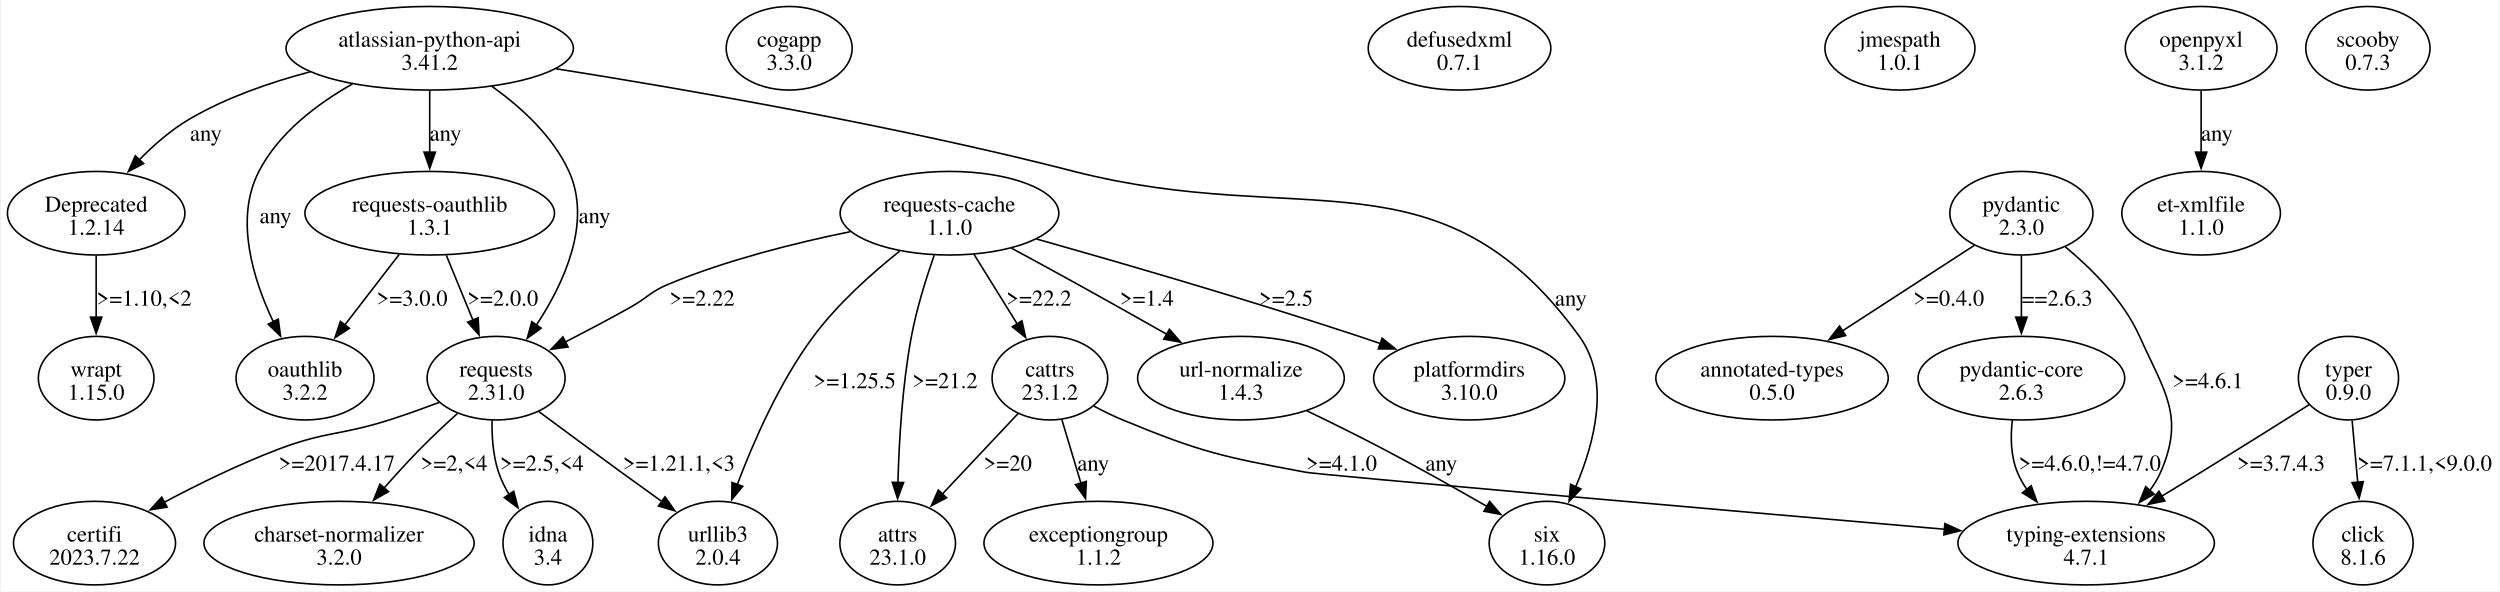
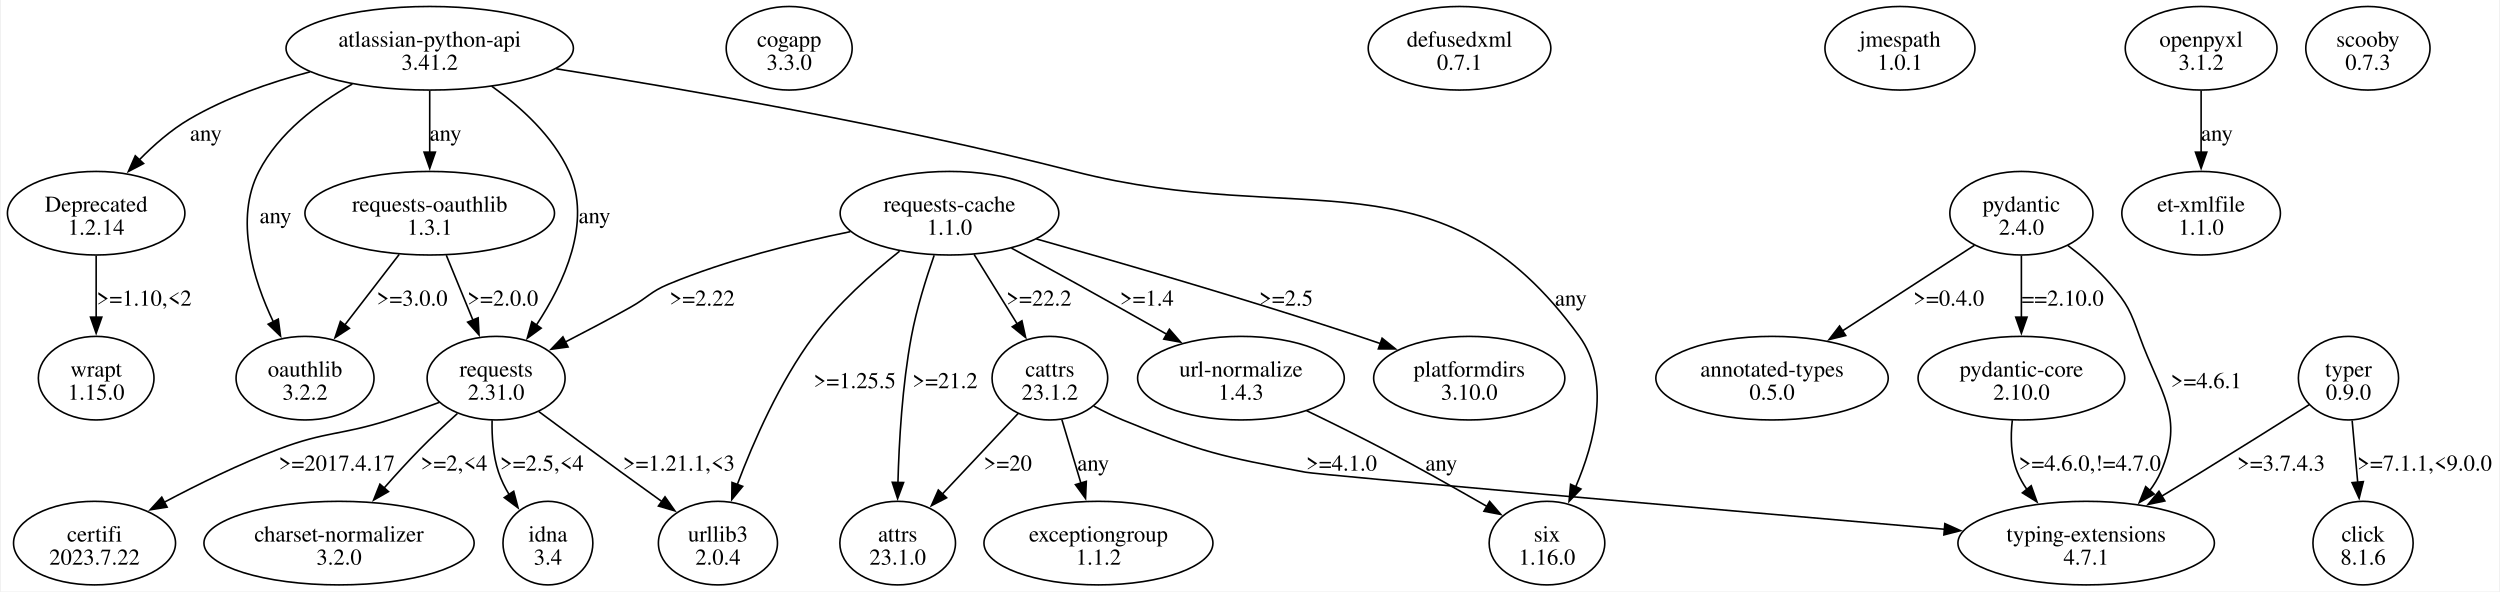
<svg xmlns="http://www.w3.org/2000/svg" width="1543pt" height="365pt" viewBox="0.00 0.00 1542.80 365.23">
  <g id="graph0" class="graph" transform="scale(1 1) rotate(0) translate(4 361.23)">
    <polygon fill="white" stroke="none" points="-4,4 -4,-361.23 1538.8,-361.23 1538.8,4 -4,4" />
    <g id="node1" class="node">
      <ellipse fill="none" stroke="black" cx="260.8" cy="-331.42" rx="88.74" ry="25.81" />
      <text text-anchor="middle" x="260.8" y="-332.37" font-family="Times,serif" font-size="14.00">atlassian-python-api</text>
      <text text-anchor="middle" x="260.8" y="-318.12" font-family="Times,serif" font-size="14.00">3.41.2</text>
    </g>
    <g id="node2" class="node">
      <ellipse fill="none" stroke="black" cx="54.8" cy="-229.55" rx="54.8" ry="25.81" />
      <text text-anchor="middle" x="54.8" y="-230.5" font-family="Times,serif" font-size="14.00">Deprecated</text>
      <text text-anchor="middle" x="54.8" y="-216.25" font-family="Times,serif" font-size="14.00">1.2.14</text>
    </g>
    <g id="edge1" class="edge">
      <path fill="none" stroke="black" d="M186.83,-316.84C162.05,-310.32 134.97,-300.92 112.3,-287.61 101.07,-281.01 90.43,-271.71 81.44,-262.54" />
      <polygon fill="black" stroke="black" points="84.09,-260.24 74.7,-255.33 78.97,-265.02 84.09,-260.24" />
      <text text-anchor="middle" x="122.55" y="-274.31" font-family="Times,serif" font-size="14.00">any</text>
    </g>
    <g id="node3" class="node">
      <ellipse fill="none" stroke="black" cx="301.8" cy="-127.68" rx="42.6" ry="25.81" />
      <text text-anchor="middle" x="301.8" y="-128.63" font-family="Times,serif" font-size="14.00">requests</text>
      <text text-anchor="middle" x="301.8" y="-114.38" font-family="Times,serif" font-size="14.00">2.31.0</text>
    </g>
    <g id="edge2" class="edge">
      <path fill="none" stroke="black" d="M299.05,-308.02C317.12,-295.15 336.88,-277.19 346.8,-255.36 361.1,-223.89 343.8,-186.44 326.67,-160.46" />
      <polygon fill="black" stroke="black" points="329.62,-158.57 321.05,-152.34 323.87,-162.56 329.62,-158.57" />
      <text text-anchor="middle" x="362.55" y="-223.37" font-family="Times,serif" font-size="14.00">any</text>
    </g>
    <g id="node4" class="node">
      <ellipse fill="none" stroke="black" cx="950.8" cy="-25.81" rx="35.71" ry="25.81" />
      <text text-anchor="middle" x="950.8" y="-26.76" font-family="Times,serif" font-size="14.00">six</text>
      <text text-anchor="middle" x="950.8" y="-12.51" font-family="Times,serif" font-size="14.00">1.16.0</text>
    </g>
    <g id="edge3" class="edge">
      <path fill="none" stroke="black" d="M338.87,-318.75C419.59,-305.98 548.97,-283.52 658.8,-255.36 800.1,-219.13 885.14,-271.56 970.8,-153.49 990.31,-126.6 980.28,-88.03 968.53,-60.52" />
      <polygon fill="black" stroke="black" points="971.78,-59.22 964.44,-51.58 965.41,-62.13 971.78,-59.22" />
      <text text-anchor="middle" x="965.55" y="-172.44" font-family="Times,serif" font-size="14.00">any</text>
    </g>
    <g id="node5" class="node">
      <ellipse fill="none" stroke="black" cx="183.8" cy="-127.68" rx="42.6" ry="25.81" />
      <text text-anchor="middle" x="183.8" y="-128.63" font-family="Times,serif" font-size="14.00">oauthlib</text>
      <text text-anchor="middle" x="183.8" y="-114.38" font-family="Times,serif" font-size="14.00">3.2.2</text>
    </g>
    <g id="edge4" class="edge">
      <path fill="none" stroke="black" d="M213.03,-309.36C191.22,-297.02 167.56,-279.13 155.3,-255.36 140.16,-226 151.69,-188.74 164.32,-162.25" />
      <polygon fill="black" stroke="black" points="167.27,-164.16 168.67,-153.66 161.03,-161 167.27,-164.16" />
      <text text-anchor="middle" x="165.55" y="-223.37" font-family="Times,serif" font-size="14.00">any</text>
    </g>
    <g id="node6" class="node">
      <ellipse fill="none" stroke="black" cx="260.8" cy="-229.55" rx="77.07" ry="25.81" />
      <text text-anchor="middle" x="260.8" y="-230.5" font-family="Times,serif" font-size="14.00">requests-oauthlib</text>
      <text text-anchor="middle" x="260.8" y="-216.25" font-family="Times,serif" font-size="14.00">1.3.1</text>
    </g>
    <g id="edge5" class="edge">
      <path fill="none" stroke="black" d="M260.8,-305.21C260.8,-293.62 260.8,-279.65 260.8,-266.95" />
      <polygon fill="black" stroke="black" points="264.3,-267.25 260.8,-257.25 257.3,-267.25 264.3,-267.25" />
      <text text-anchor="middle" x="270.55" y="-274.31" font-family="Times,serif" font-size="14.00">any</text>
    </g>
    <g id="node11" class="node">
      <ellipse fill="none" stroke="black" cx="54.8" cy="-127.68" rx="35.71" ry="25.81" />
      <text text-anchor="middle" x="54.8" y="-128.63" font-family="Times,serif" font-size="14.00">wrapt</text>
      <text text-anchor="middle" x="54.8" y="-114.38" font-family="Times,serif" font-size="14.00">1.15.0</text>
    </g>
    <g id="edge12" class="edge">
      <path fill="none" stroke="black" d="M54.8,-203.35C54.8,-191.75 54.8,-177.79 54.8,-165.08" />
      <polygon fill="black" stroke="black" points="58.3,-165.38 54.8,-155.38 51.3,-165.38 58.3,-165.38" />
      <text text-anchor="middle" x="84.43" y="-172.44" font-family="Times,serif" font-size="14.00">&gt;=1.10,&lt;2</text>
    </g>
    <g id="node7" class="node">
      <ellipse fill="none" stroke="black" cx="204.8" cy="-25.81" rx="83.44" ry="25.81" />
      <text text-anchor="middle" x="204.8" y="-26.76" font-family="Times,serif" font-size="14.00">charset-normalizer</text>
      <text text-anchor="middle" x="204.8" y="-12.51" font-family="Times,serif" font-size="14.00">3.2.0</text>
    </g>
    <g id="edge8" class="edge">
      <path fill="none" stroke="black" d="M277.89,-105.84C270.33,-99.01 262.07,-91.28 254.8,-83.87 247.35,-76.27 239.62,-67.79 232.54,-59.73" />
      <polygon fill="black" stroke="black" points="235.33,-57.62 226.13,-52.37 230.05,-62.21 235.33,-57.62" />
      <text text-anchor="middle" x="275.8" y="-70.57" font-family="Times,serif" font-size="14.00">&gt;=2,&lt;4</text>
    </g>
    <g id="node8" class="node">
      <ellipse fill="none" stroke="black" cx="333.8" cy="-25.81" rx="27.75" ry="25.81" />
      <text text-anchor="middle" x="333.8" y="-26.76" font-family="Times,serif" font-size="14.00">idna</text>
      <text text-anchor="middle" x="333.8" y="-12.51" font-family="Times,serif" font-size="14.00">3.4</text>
    </g>
    <g id="edge9" class="edge">
      <path fill="none" stroke="black" d="M299.32,-101.69C299.11,-91.51 299.91,-79.77 303.3,-69.62 304.91,-64.82 307.25,-60.08 309.94,-55.62" />
      <polygon fill="black" stroke="black" points="312.66,-57.84 315.36,-47.59 306.86,-53.92 312.66,-57.84" />
      <text text-anchor="middle" x="330.05" y="-70.57" font-family="Times,serif" font-size="14.00">&gt;=2.5,&lt;4</text>
    </g>
    <g id="node9" class="node">
      <ellipse fill="none" stroke="black" cx="438.8" cy="-25.81" rx="36.77" ry="25.81" />
      <text text-anchor="middle" x="438.8" y="-26.76" font-family="Times,serif" font-size="14.00">urllib3</text>
      <text text-anchor="middle" x="438.8" y="-12.51" font-family="Times,serif" font-size="14.00">2.0.4</text>
    </g>
    <g id="edge10" class="edge">
      <path fill="none" stroke="black" d="M328.19,-107.04C343.08,-95.99 362.06,-81.98 379.05,-69.62 387.14,-63.74 395.87,-57.45 404.09,-51.55" />
      <polygon fill="black" stroke="black" points="406.12,-54.4 412.22,-45.73 402.05,-48.71 406.12,-54.4" />
      <text text-anchor="middle" x="414.68" y="-70.57" font-family="Times,serif" font-size="14.00">&gt;=1.21.1,&lt;3</text>
    </g>
    <g id="node10" class="node">
      <ellipse fill="none" stroke="black" cx="53.8" cy="-25.81" rx="50.03" ry="25.81" />
      <text text-anchor="middle" x="53.8" y="-26.76" font-family="Times,serif" font-size="14.00">certifi</text>
      <text text-anchor="middle" x="53.8" y="-12.51" font-family="Times,serif" font-size="14.00">2023.7.22</text>
    </g>
    <g id="edge11" class="edge">
      <path fill="none" stroke="black" d="M266.75,-112.75C256.82,-109.01 245.95,-105.1 235.8,-101.87 205.91,-92.34 196.89,-94.96 167.55,-83.87 143.51,-74.78 117.82,-62.17 96.96,-51.11" />
      <polygon fill="black" stroke="black" points="98.62,-48.03 88.16,-46.38 95.31,-54.2 98.62,-48.03" />
      <text text-anchor="middle" x="203.43" y="-70.57" font-family="Times,serif" font-size="14.00">&gt;=2017.4.17</text>
    </g>
    <g id="edge7" class="edge">
      <path fill="none" stroke="black" d="M271.04,-203.6C276.01,-191.51 282.06,-176.77 287.47,-163.58" />
      <polygon fill="black" stroke="black" points="290.7,-164.94 291.26,-154.36 284.22,-162.28 290.7,-164.94" />
      <text text-anchor="middle" x="305.93" y="-172.44" font-family="Times,serif" font-size="14.00">&gt;=2.0.0</text>
    </g>
    <g id="edge6" class="edge">
      <path fill="none" stroke="black" d="M241.96,-204.12C231.81,-190.95 219.16,-174.54 208.26,-160.4" />
      <polygon fill="black" stroke="black" points="211.19,-158.47 202.31,-152.69 205.65,-162.74 211.19,-158.47" />
      <text text-anchor="middle" x="249.93" y="-172.44" font-family="Times,serif" font-size="14.00">&gt;=3.0.0</text>
    </g>
    <g id="node12" class="node">
      <ellipse fill="none" stroke="black" cx="482.8" cy="-331.42" rx="38.89" ry="25.81" />
      <text text-anchor="middle" x="482.8" y="-332.37" font-family="Times,serif" font-size="14.00">cogapp</text>
      <text text-anchor="middle" x="482.8" y="-318.12" font-family="Times,serif" font-size="14.00">3.3.0</text>
    </g>
    <g id="node13" class="node">
      <ellipse fill="none" stroke="black" cx="896.8" cy="-331.42" rx="56.39" ry="25.81" />
      <text text-anchor="middle" x="896.8" y="-332.37" font-family="Times,serif" font-size="14.00">defusedxml</text>
      <text text-anchor="middle" x="896.8" y="-318.12" font-family="Times,serif" font-size="14.00">0.7.1</text>
    </g>
    <g id="node14" class="node">
      <ellipse fill="none" stroke="black" cx="1168.8" cy="-331.42" rx="46.32" ry="25.81" />
      <text text-anchor="middle" x="1168.8" y="-332.37" font-family="Times,serif" font-size="14.00">jmespath</text>
      <text text-anchor="middle" x="1168.8" y="-318.12" font-family="Times,serif" font-size="14.00">1.0.1</text>
    </g>
    <g id="node15" class="node">
      <ellipse fill="none" stroke="black" cx="1354.8" cy="-331.42" rx="46.85" ry="25.81" />
      <text text-anchor="middle" x="1354.8" y="-332.37" font-family="Times,serif" font-size="14.00">openpyxl</text>
      <text text-anchor="middle" x="1354.8" y="-318.12" font-family="Times,serif" font-size="14.00">3.1.2</text>
    </g>
    <g id="node16" class="node">
      <ellipse fill="none" stroke="black" cx="1354.8" cy="-229.55" rx="48.97" ry="25.81" />
      <text text-anchor="middle" x="1354.8" y="-230.5" font-family="Times,serif" font-size="14.00">et-xmlfile</text>
      <text text-anchor="middle" x="1354.8" y="-216.25" font-family="Times,serif" font-size="14.00">1.1.0</text>
    </g>
    <g id="edge13" class="edge">
      <path fill="none" stroke="black" d="M1354.8,-305.21C1354.8,-293.62 1354.8,-279.65 1354.8,-266.95" />
      <polygon fill="black" stroke="black" points="1358.3,-267.25 1354.8,-257.25 1351.3,-267.25 1358.3,-267.25" />
      <text text-anchor="middle" x="1364.55" y="-274.31" font-family="Times,serif" font-size="14.00">any</text>
    </g>
    <g id="node17" class="node">
      <ellipse fill="none" stroke="black" cx="1243.8" cy="-229.55" rx="44.19" ry="25.81" />
      <text text-anchor="middle" x="1243.8" y="-230.5" font-family="Times,serif" font-size="14.00">pydantic</text>
-       <text text-anchor="middle" x="1243.8" y="-216.25" font-family="Times,serif" font-size="14.00">2.3.0</text>
+       <text text-anchor="middle" x="1243.8" y="-216.25" font-family="Times,serif" font-size="14.00">2.4.0</text>
    </g>
    <g id="node18" class="node">
      <ellipse fill="none" stroke="black" cx="1089.8" cy="-127.68" rx="71.77" ry="25.81" />
      <text text-anchor="middle" x="1089.8" y="-128.63" font-family="Times,serif" font-size="14.00">annotated-types</text>
      <text text-anchor="middle" x="1089.8" y="-114.38" font-family="Times,serif" font-size="14.00">0.5.0</text>
    </g>
    <g id="edge14" class="edge">
      <path fill="none" stroke="black" d="M1214.83,-209.76C1191.89,-194.88 1159.47,-173.86 1133.39,-156.95" />
      <polygon fill="black" stroke="black" points="1135.3,-154.01 1125.01,-151.51 1131.49,-159.89 1135.3,-154.01" />
      <text text-anchor="middle" x="1198.93" y="-172.44" font-family="Times,serif" font-size="14.00">&gt;=0.4.0</text>
    </g>
    <g id="node19" class="node">
      <ellipse fill="none" stroke="black" cx="1243.8" cy="-127.68" rx="63.82" ry="25.81" />
      <text text-anchor="middle" x="1243.8" y="-128.63" font-family="Times,serif" font-size="14.00">pydantic-core</text>
-       <text text-anchor="middle" x="1243.8" y="-114.38" font-family="Times,serif" font-size="14.00">2.6.3</text>
+       <text text-anchor="middle" x="1243.8" y="-114.38" font-family="Times,serif" font-size="14.00">2.10.0</text>
    </g>
    <g id="edge15" class="edge">
      <path fill="none" stroke="black" d="M1243.8,-203.35C1243.8,-191.75 1243.8,-177.79 1243.8,-165.08" />
      <polygon fill="black" stroke="black" points="1247.3,-165.38 1243.8,-155.38 1240.3,-165.38 1247.3,-165.38" />
-       <text text-anchor="middle" x="1265.93" y="-172.44" font-family="Times,serif" font-size="14.00">==2.6.3</text>
+       <text text-anchor="middle" x="1269.3" y="-172.44" font-family="Times,serif" font-size="14.00">==2.10.0</text>
    </g>
    <g id="node20" class="node">
      <ellipse fill="none" stroke="black" cx="1283.8" cy="-25.81" rx="79.2" ry="25.81" />
      <text text-anchor="middle" x="1283.8" y="-26.76" font-family="Times,serif" font-size="14.00">typing-extensions</text>
      <text text-anchor="middle" x="1283.8" y="-12.51" font-family="Times,serif" font-size="14.00">4.7.1</text>
    </g>
    <g id="edge16" class="edge">
-       <path fill="none" stroke="black" d="M1270.94,-208.79C1287.29,-195.23 1306.82,-175.71 1316.8,-153.49 1332.25,-119.08 1344.86,-104.2 1329.8,-69.62 1328.04,-65.57 1325.68,-61.73 1322.97,-58.14" />
+       <path fill="none" stroke="black" d="M1272.53,-209.61C1281.61,-202.78 1291.24,-194.55 1298.8,-185.74 1309.49,-173.28 1311.22,-168.92 1316.8,-153.49 1329.62,-118.01 1344.86,-104.2 1329.8,-69.62 1328.04,-65.57 1325.68,-61.73 1322.97,-58.14" />
      <polygon fill="black" stroke="black" points="1325.82,-56.09 1316.6,-50.87 1320.56,-60.7 1325.82,-56.09" />
-       <text text-anchor="middle" x="1358.93" y="-121.5" font-family="Times,serif" font-size="14.00">&gt;=4.6.1</text>
+       <text text-anchor="middle" x="1357.93" y="-121.5" font-family="Times,serif" font-size="14.00">&gt;=4.6.1</text>
    </g>
    <g id="edge17" class="edge">
      <path fill="none" stroke="black" d="M1238.2,-101.73C1237.02,-91.44 1237.18,-79.61 1241.3,-69.62 1242.82,-65.92 1244.84,-62.38 1247.16,-59.02" />
      <polygon fill="black" stroke="black" points="1249.86,-61.25 1253.43,-51.27 1244.42,-56.85 1249.86,-61.25" />
      <text text-anchor="middle" x="1286.05" y="-70.57" font-family="Times,serif" font-size="14.00">&gt;=4.6.0,!=4.7.0</text>
    </g>
    <g id="node21" class="node">
      <ellipse fill="none" stroke="black" cx="581.8" cy="-229.55" rx="67.53" ry="25.81" />
      <text text-anchor="middle" x="581.8" y="-230.5" font-family="Times,serif" font-size="14.00">requests-cache</text>
      <text text-anchor="middle" x="581.8" y="-216.25" font-family="Times,serif" font-size="14.00">1.1.0</text>
    </g>
    <g id="edge21" class="edge">
      <path fill="none" stroke="black" d="M520.54,-218.15C486.66,-211.25 444.26,-200.67 408.3,-185.74 397.02,-181.05 395.46,-177.46 384.8,-171.49 371.85,-164.23 357.55,-156.7 344.52,-150" />
      <polygon fill="black" stroke="black" points="346.24,-146.95 335.75,-145.52 343.06,-153.19 346.24,-146.95" />
      <text text-anchor="middle" x="429.05" y="-172.44" font-family="Times,serif" font-size="14.00">&gt;=2.22</text>
    </g>
    <g id="edge23" class="edge">
      <path fill="none" stroke="black" d="M550.99,-206.09C533.72,-192.35 512.72,-173.59 497.8,-153.49 476.92,-125.37 460.83,-88.67 450.76,-62.02" />
      <polygon fill="black" stroke="black" points="454.07,-60.87 447.34,-52.69 447.49,-63.28 454.07,-60.87" />
      <text text-anchor="middle" x="523.3" y="-121.5" font-family="Times,serif" font-size="14.00">&gt;=1.25.5</text>
    </g>
    <g id="node22" class="node">
      <ellipse fill="none" stroke="black" cx="549.8" cy="-25.81" rx="35.71" ry="25.81" />
      <text text-anchor="middle" x="549.8" y="-26.76" font-family="Times,serif" font-size="14.00">attrs</text>
      <text text-anchor="middle" x="549.8" y="-12.51" font-family="Times,serif" font-size="14.00">23.1.0</text>
    </g>
    <g id="edge18" class="edge">
      <path fill="none" stroke="black" d="M572.35,-203.56C567.3,-189.14 561.49,-170.53 558.3,-153.49 552.66,-123.38 550.64,-88.62 549.97,-63.14" />
      <polygon fill="black" stroke="black" points="553.47,-63.23 549.77,-53.3 546.47,-63.37 553.47,-63.23" />
      <text text-anchor="middle" x="579.05" y="-121.5" font-family="Times,serif" font-size="14.00">&gt;=21.2</text>
    </g>
    <g id="node23" class="node">
      <ellipse fill="none" stroke="black" cx="643.8" cy="-127.68" rx="35.71" ry="25.81" />
      <text text-anchor="middle" x="643.8" y="-128.63" font-family="Times,serif" font-size="14.00">cattrs</text>
      <text text-anchor="middle" x="643.8" y="-114.38" font-family="Times,serif" font-size="14.00">23.1.2</text>
    </g>
    <g id="edge19" class="edge">
      <path fill="none" stroke="black" d="M596.97,-204.12C604.99,-191.2 614.94,-175.17 623.6,-161.21" />
      <polygon fill="black" stroke="black" points="626.54,-163.12 628.84,-152.77 620.59,-159.42 626.54,-163.12" />
      <text text-anchor="middle" x="637.05" y="-172.44" font-family="Times,serif" font-size="14.00">&gt;=22.2</text>
    </g>
    <g id="node24" class="node">
      <ellipse fill="none" stroke="black" cx="902.8" cy="-127.68" rx="59.04" ry="25.81" />
      <text text-anchor="middle" x="902.8" y="-128.63" font-family="Times,serif" font-size="14.00">platformdirs</text>
      <text text-anchor="middle" x="902.8" y="-114.38" font-family="Times,serif" font-size="14.00">3.10.0</text>
    </g>
    <g id="edge20" class="edge">
      <path fill="none" stroke="black" d="M635.4,-213.68C686.82,-199.17 766.5,-176.05 834.8,-153.49 839.16,-152.05 843.67,-150.51 848.18,-148.94" />
      <polygon fill="black" stroke="black" points="848.99,-152.36 857.25,-145.73 846.66,-145.76 848.99,-152.36" />
      <text text-anchor="middle" x="789.68" y="-172.44" font-family="Times,serif" font-size="14.00">&gt;=2.5</text>
    </g>
    <g id="node25" class="node">
      <ellipse fill="none" stroke="black" cx="761.8" cy="-127.68" rx="63.82" ry="25.81" />
      <text text-anchor="middle" x="761.8" y="-128.63" font-family="Times,serif" font-size="14.00">url-normalize</text>
      <text text-anchor="middle" x="761.8" y="-114.38" font-family="Times,serif" font-size="14.00">1.4.3</text>
    </g>
    <g id="edge22" class="edge">
      <path fill="none" stroke="black" d="M620.05,-208C633.01,-200.98 647.56,-193.06 660.8,-185.74 678.92,-175.71 698.78,-164.53 716.05,-154.75" />
      <polygon fill="black" stroke="black" points="717.61,-157.89 724.58,-149.91 714.15,-151.8 717.61,-157.89" />
      <text text-anchor="middle" x="703.68" y="-172.44" font-family="Times,serif" font-size="14.00">&gt;=1.4</text>
    </g>
    <g id="edge27" class="edge">
      <path fill="none" stroke="black" d="M670.92,-110.45C676.71,-107.35 682.86,-104.32 688.8,-101.87 736.98,-81.99 750.31,-79.13 801.55,-69.62 811.13,-67.84 1060.13,-46.15 1196.48,-34.35" />
      <polygon fill="black" stroke="black" points="1196.53,-37.86 1206.2,-33.51 1195.93,-30.88 1196.53,-37.86" />
      <text text-anchor="middle" x="823.93" y="-70.57" font-family="Times,serif" font-size="14.00">&gt;=4.1.0</text>
    </g>
    <g id="edge25" class="edge">
      <path fill="none" stroke="black" d="M624.32,-105.99C610.68,-91.49 592.25,-71.91 577.14,-55.85" />
      <polygon fill="black" stroke="black" points="580.02,-53.8 570.61,-48.92 574.92,-58.6 580.02,-53.8" />
      <text text-anchor="middle" x="617.8" y="-70.57" font-family="Times,serif" font-size="14.00">&gt;=20</text>
    </g>
    <g id="node26" class="node">
      <ellipse fill="none" stroke="black" cx="673.8" cy="-25.81" rx="70.71" ry="25.81" />
      <text text-anchor="middle" x="673.8" y="-26.76" font-family="Times,serif" font-size="14.00">exceptiongroup</text>
      <text text-anchor="middle" x="673.8" y="-12.51" font-family="Times,serif" font-size="14.00">1.1.2</text>
    </g>
    <g id="edge26" class="edge">
      <path fill="none" stroke="black" d="M651.22,-101.99C654.76,-90.2 659.07,-75.85 662.97,-62.87" />
      <polygon fill="black" stroke="black" points="666.3,-63.94 665.83,-53.36 659.6,-61.93 666.3,-63.94" />
      <text text-anchor="middle" x="670.55" y="-70.57" font-family="Times,serif" font-size="14.00">any</text>
    </g>
    <g id="edge24" class="edge">
      <path fill="none" stroke="black" d="M802.37,-107.59C817.37,-100.36 834.46,-91.92 849.8,-83.87 871.26,-72.6 894.87,-59.31 913.86,-48.4" />
      <polygon fill="black" stroke="black" points="915.39,-51.56 922.31,-43.52 911.89,-45.49 915.39,-51.56" />
      <text text-anchor="middle" x="885.55" y="-70.57" font-family="Times,serif" font-size="14.00">any</text>
    </g>
    <g id="node27" class="node">
      <ellipse fill="none" stroke="black" cx="1457.8" cy="-331.42" rx="38.36" ry="25.81" />
      <text text-anchor="middle" x="1457.8" y="-332.37" font-family="Times,serif" font-size="14.00">scooby</text>
      <text text-anchor="middle" x="1457.8" y="-318.12" font-family="Times,serif" font-size="14.00">0.7.3</text>
    </g>
    <g id="node28" class="node">
      <ellipse fill="none" stroke="black" cx="1445.8" cy="-127.68" rx="30.94" ry="25.81" />
      <text text-anchor="middle" x="1445.8" y="-128.63" font-family="Times,serif" font-size="14.00">typer</text>
      <text text-anchor="middle" x="1445.8" y="-114.38" font-family="Times,serif" font-size="14.00">0.9.0</text>
    </g>
    <g id="edge29" class="edge">
      <path fill="none" stroke="black" d="M1421.54,-111.31C1403.25,-99.75 1377.52,-83.59 1354.8,-69.62 1346.96,-64.79 1338.6,-59.71 1330.47,-54.79" />
      <polygon fill="black" stroke="black" points="1332.39,-51.86 1322.02,-49.69 1328.77,-57.85 1332.39,-51.86" />
      <text text-anchor="middle" x="1404.18" y="-70.57" font-family="Times,serif" font-size="14.00">&gt;=3.7.4.3</text>
    </g>
    <g id="node29" class="node">
      <ellipse fill="none" stroke="black" cx="1454.8" cy="-25.81" rx="30.94" ry="25.81" />
      <text text-anchor="middle" x="1454.8" y="-26.76" font-family="Times,serif" font-size="14.00">click</text>
      <text text-anchor="middle" x="1454.8" y="-12.51" font-family="Times,serif" font-size="14.00">8.1.6</text>
    </g>
    <g id="edge28" class="edge">
      <path fill="none" stroke="black" d="M1448.07,-101.48C1449.12,-89.89 1450.38,-75.92 1451.52,-63.21" />
      <polygon fill="black" stroke="black" points="1454.98,-63.78 1452.39,-53.51 1448.01,-63.16 1454.98,-63.78" />
      <text text-anchor="middle" x="1492.8" y="-70.57" font-family="Times,serif" font-size="14.00">&gt;=7.1.1,&lt;9.0.0</text>
    </g>
  </g>
</svg>
